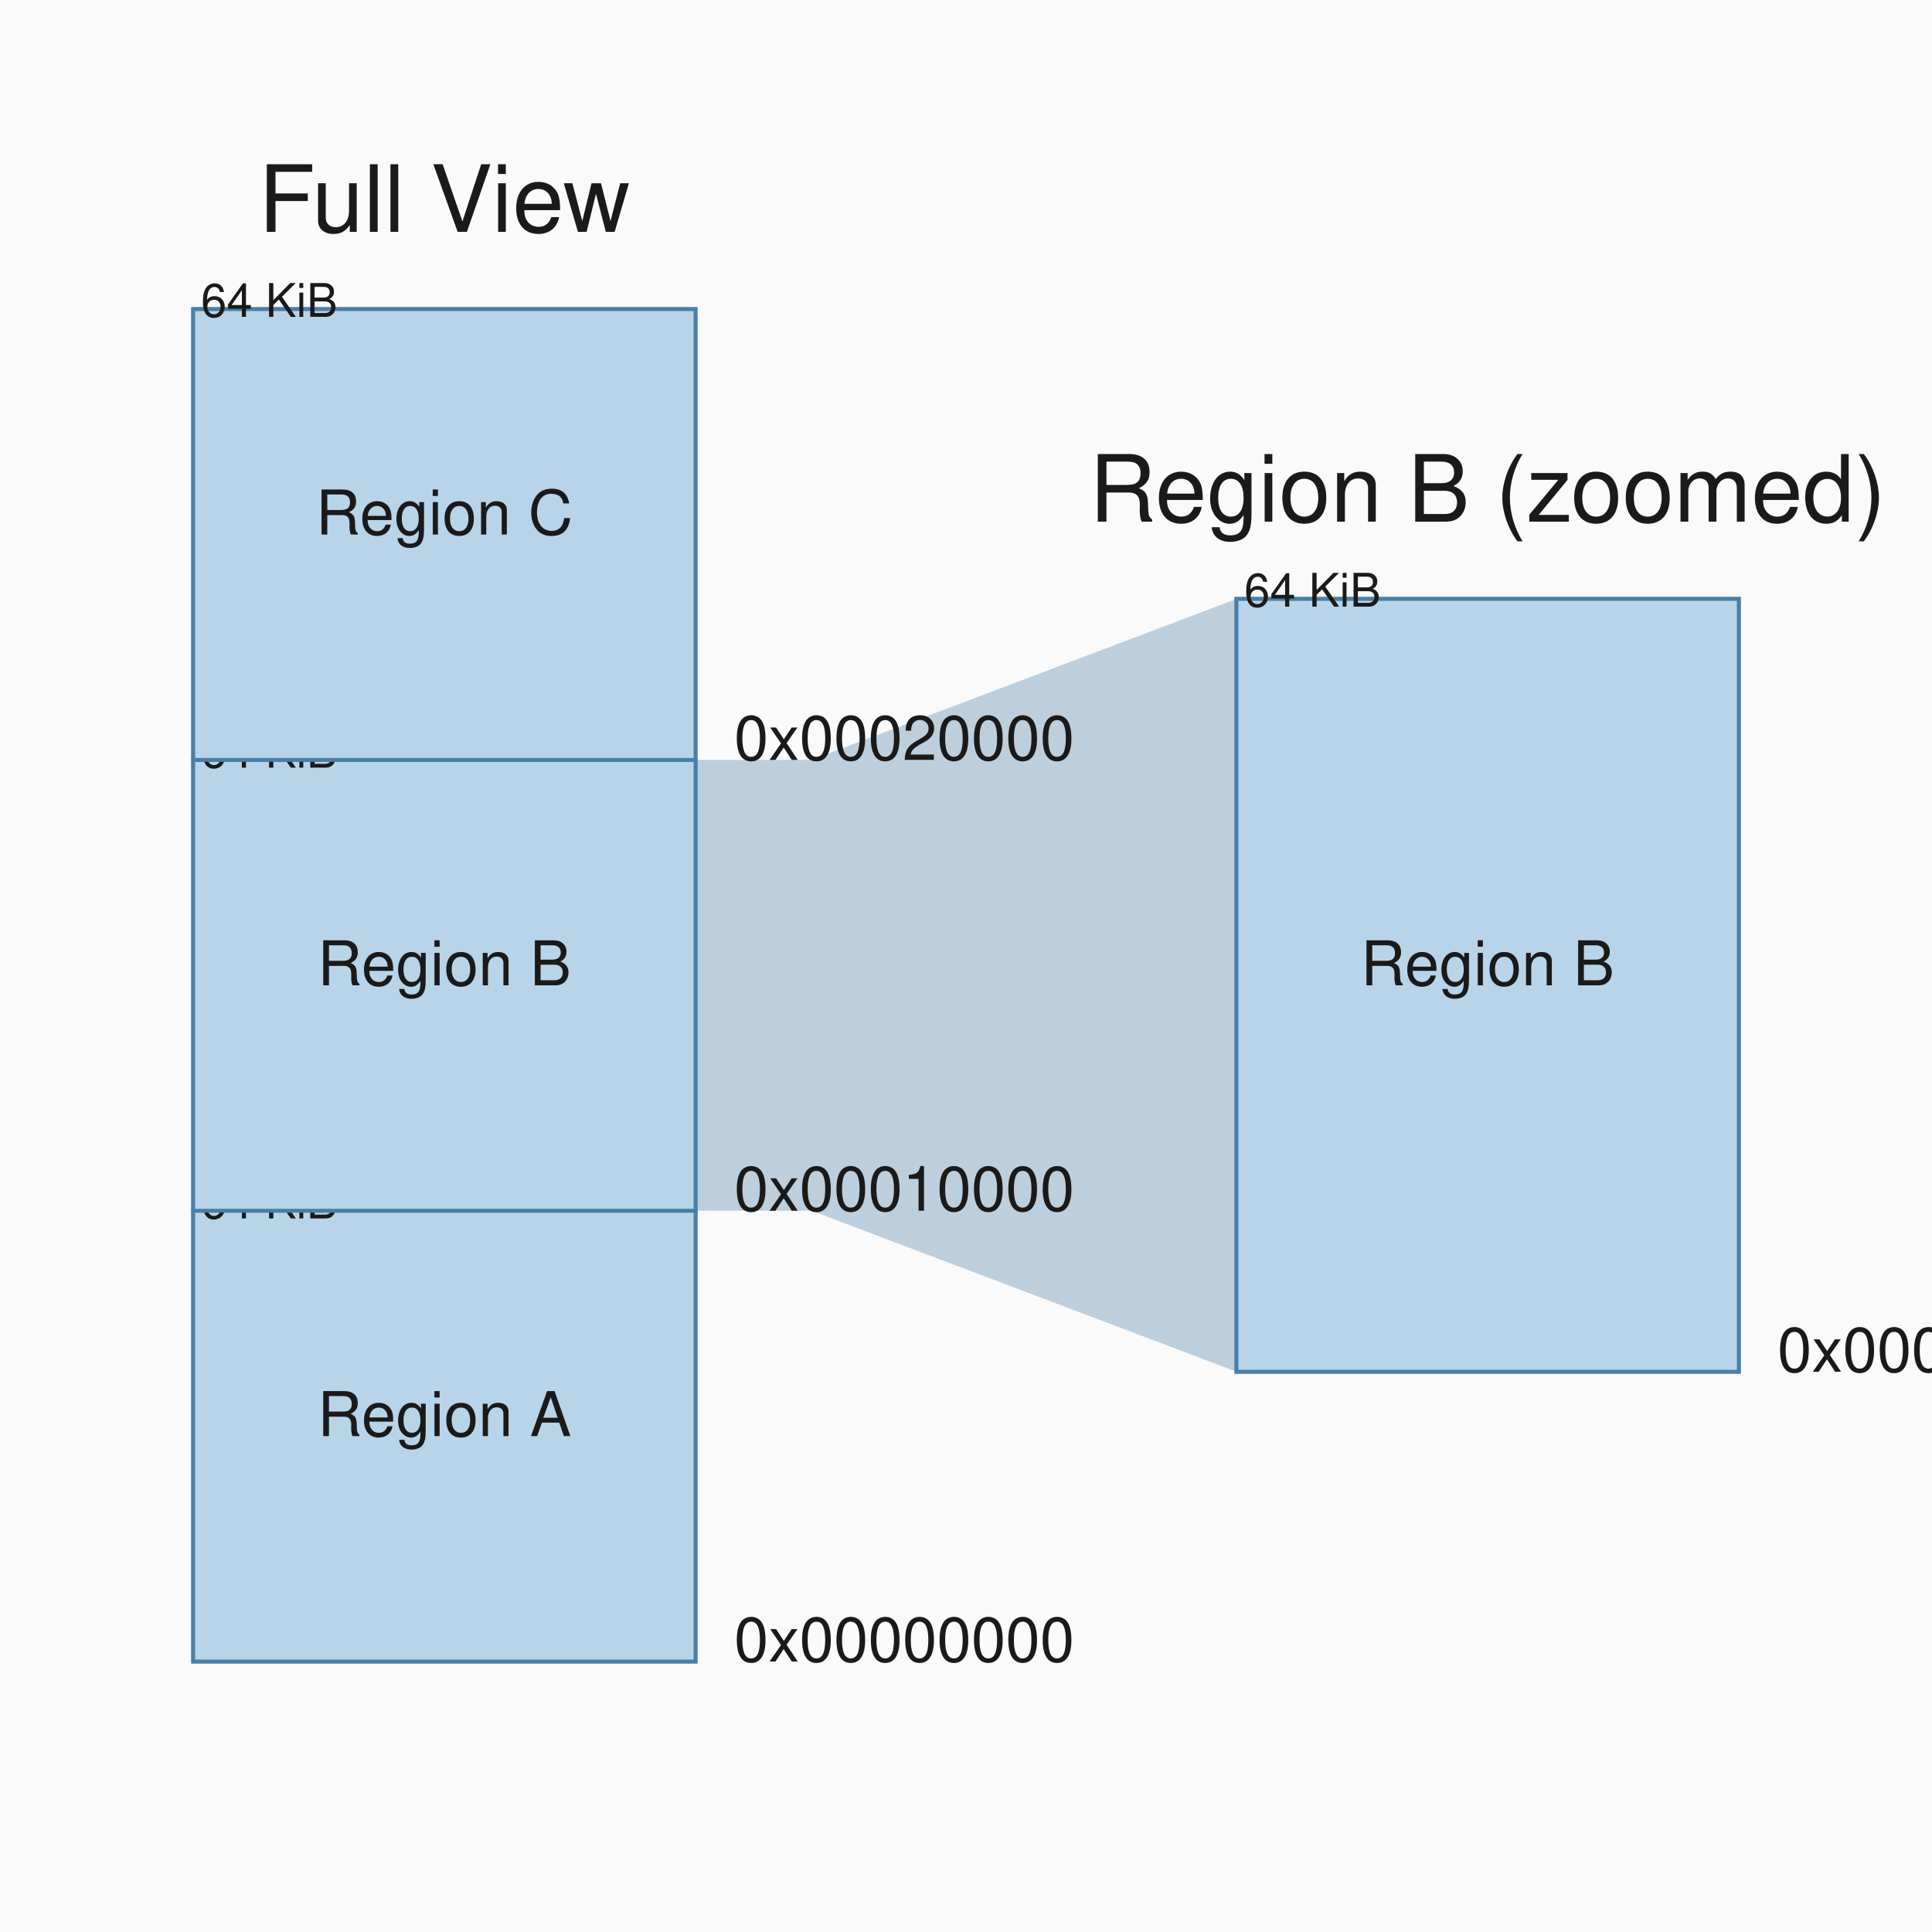
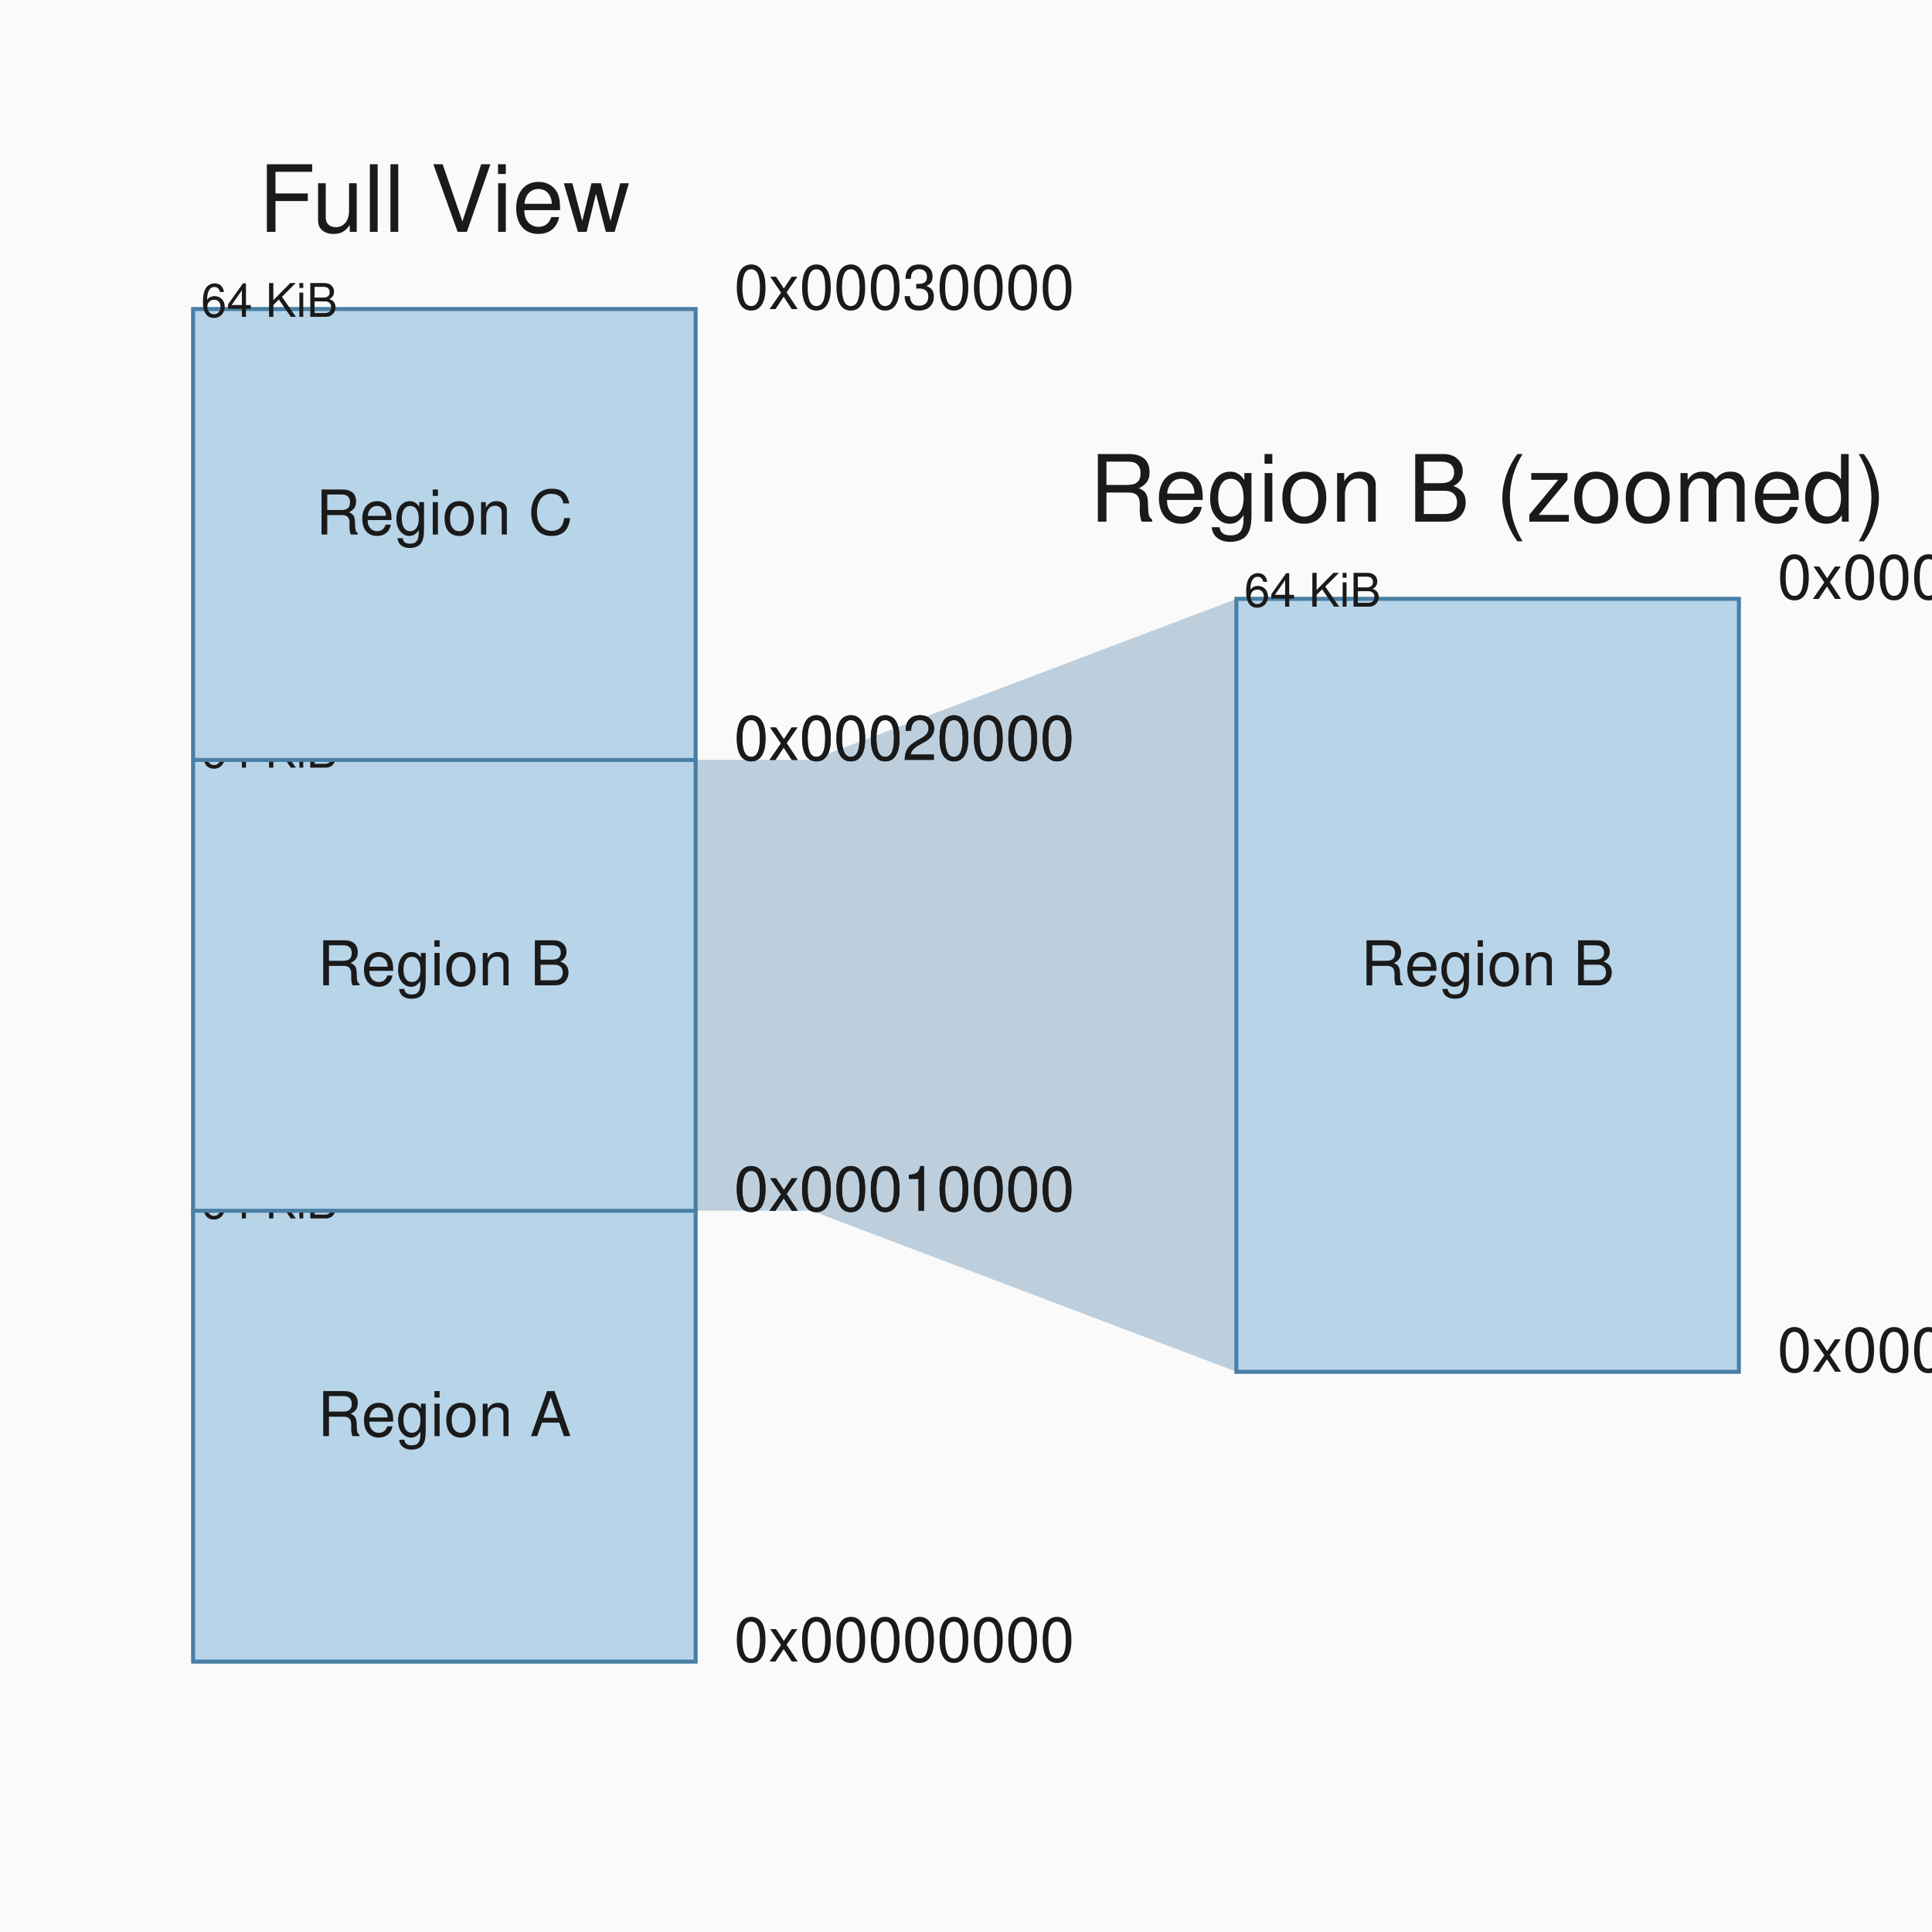
<svg xmlns="http://www.w3.org/2000/svg" width="500" height="500" viewBox="0 0 500 500">
  <rect x="0" y="0" width="500" height="500" fill="#FAFAFA" />
  <g>
    <g>
      <path d="M 180,313.333 L 210,313.333 L 320,355.0 L 320,155.0 L 210,196.667 L 180,196.667 Z" fill="#4A7FA5" stroke="none" opacity="0.35" />
    </g>
  </g>
  <g />
  <g>
    <text x="65.0" y="-20" stroke="black" fill="#1a1a1a" stroke-width="0" font-size="24px" font-weight="normal" font-family="Helvetica" text-anchor="middle" alignment-baseline="middle" transform="translate(50,80)">Full View</text>
    <g transform="translate(50,80)">
      <rect x="0" y="0" width="130" height="350" fill="#FAFAFA" stroke="#4A7FA5" stroke-width="1" />
      <rect x="0" y="233.333" width="130" height="116.667" fill="#B8D4E8" stroke="#4A7FA5" stroke-width="1" />
      <text x="65.0" y="291.667" stroke="black" fill="#1a1a1a" stroke-width="0" font-size="16" font-weight="normal" font-family="Helvetica" text-anchor="middle" alignment-baseline="middle">Region A</text>
      <text x="140" y="350.0" stroke="black" fill="#1a1a1a" stroke-width="0" font-size="16" font-weight="normal" font-family="Helvetica" text-anchor="start" alignment-baseline="middle">0x00000000</text>
+       <text x="140" y="233.333" stroke="black" fill="#1a1a1a" stroke-width="0" font-size="16" font-weight="normal" font-family="Helvetica" text-anchor="start" alignment-baseline="middle">0x00010000</text>
      <text x="2" y="235.333" stroke="black" fill="#1a1a1a" stroke-width="0" font-size="12px" font-weight="normal" font-family="Helvetica" text-anchor="start" alignment-baseline="hanging">64 KiB</text>
      <rect x="0" y="116.667" width="130" height="116.667" fill="#B8D4E8" stroke="#4A7FA5" stroke-width="1" />
      <text x="65.0" y="175.0" stroke="black" fill="#1a1a1a" stroke-width="0" font-size="16" font-weight="normal" font-family="Helvetica" text-anchor="middle" alignment-baseline="middle">Region B</text>
      <text x="140" y="233.333" stroke="black" fill="#1a1a1a" stroke-width="0" font-size="16" font-weight="normal" font-family="Helvetica" text-anchor="start" alignment-baseline="middle">0x00010000</text>
+       <text x="140" y="116.667" stroke="black" fill="#1a1a1a" stroke-width="0" font-size="16" font-weight="normal" font-family="Helvetica" text-anchor="start" alignment-baseline="middle">0x00020000</text>
      <text x="2" y="118.667" stroke="black" fill="#1a1a1a" stroke-width="0" font-size="12px" font-weight="normal" font-family="Helvetica" text-anchor="start" alignment-baseline="hanging">64 KiB</text>
      <rect x="0" y="0.0" width="130" height="116.667" fill="#B8D4E8" stroke="#4A7FA5" stroke-width="1" />
      <text x="65.0" y="58.333" stroke="black" fill="#1a1a1a" stroke-width="0" font-size="16" font-weight="normal" font-family="Helvetica" text-anchor="middle" alignment-baseline="middle">Region C</text>
      <text x="140" y="116.667" stroke="black" fill="#1a1a1a" stroke-width="0" font-size="16" font-weight="normal" font-family="Helvetica" text-anchor="start" alignment-baseline="middle">0x00020000</text>
+       <text x="140" y="0.0" stroke="black" fill="#1a1a1a" stroke-width="0" font-size="16" font-weight="normal" font-family="Helvetica" text-anchor="start" alignment-baseline="middle">0x00030000</text>
      <text x="2" y="2.0" stroke="black" fill="#1a1a1a" stroke-width="0" font-size="12px" font-weight="normal" font-family="Helvetica" text-anchor="start" alignment-baseline="hanging">64 KiB</text>
    </g>
  </g>
  <g>
    <text x="65.0" y="-20" stroke="black" fill="#1a1a1a" stroke-width="0" font-size="24px" font-weight="normal" font-family="Helvetica" text-anchor="middle" alignment-baseline="middle" transform="translate(320,155)">Region B (zoomed)</text>
    <g transform="translate(320,155)">
      <rect x="0" y="0" width="130" height="200" fill="#FAFAFA" stroke="#4A7FA5" stroke-width="1" />
      <rect x="0" y="0.0" width="130" height="200.0" fill="#B8D4E8" stroke="#4A7FA5" stroke-width="1" />
      <text x="65.0" y="100.0" stroke="black" fill="#1a1a1a" stroke-width="0" font-size="16" font-weight="normal" font-family="Helvetica" text-anchor="middle" alignment-baseline="middle">Region B</text>
      <text x="140" y="200.0" stroke="black" fill="#1a1a1a" stroke-width="0" font-size="16" font-weight="normal" font-family="Helvetica" text-anchor="start" alignment-baseline="middle">0x00010000</text>
+       <text x="140" y="0.0" stroke="black" fill="#1a1a1a" stroke-width="0" font-size="16" font-weight="normal" font-family="Helvetica" text-anchor="start" alignment-baseline="middle">0x00020000</text>
      <text x="2" y="2.0" stroke="black" fill="#1a1a1a" stroke-width="0" font-size="12px" font-weight="normal" font-family="Helvetica" text-anchor="start" alignment-baseline="hanging">64 KiB</text>
    </g>
  </g>
  <g>
    <g transform="translate(50,80)" />
    <g transform="translate(320,155)" />
  </g>
  <g>
    <g transform="translate(50,80)">
      <g />
      <g />
      <g />
    </g>
    <g transform="translate(320,155)">
      <g />
    </g>
  </g>
</svg>
